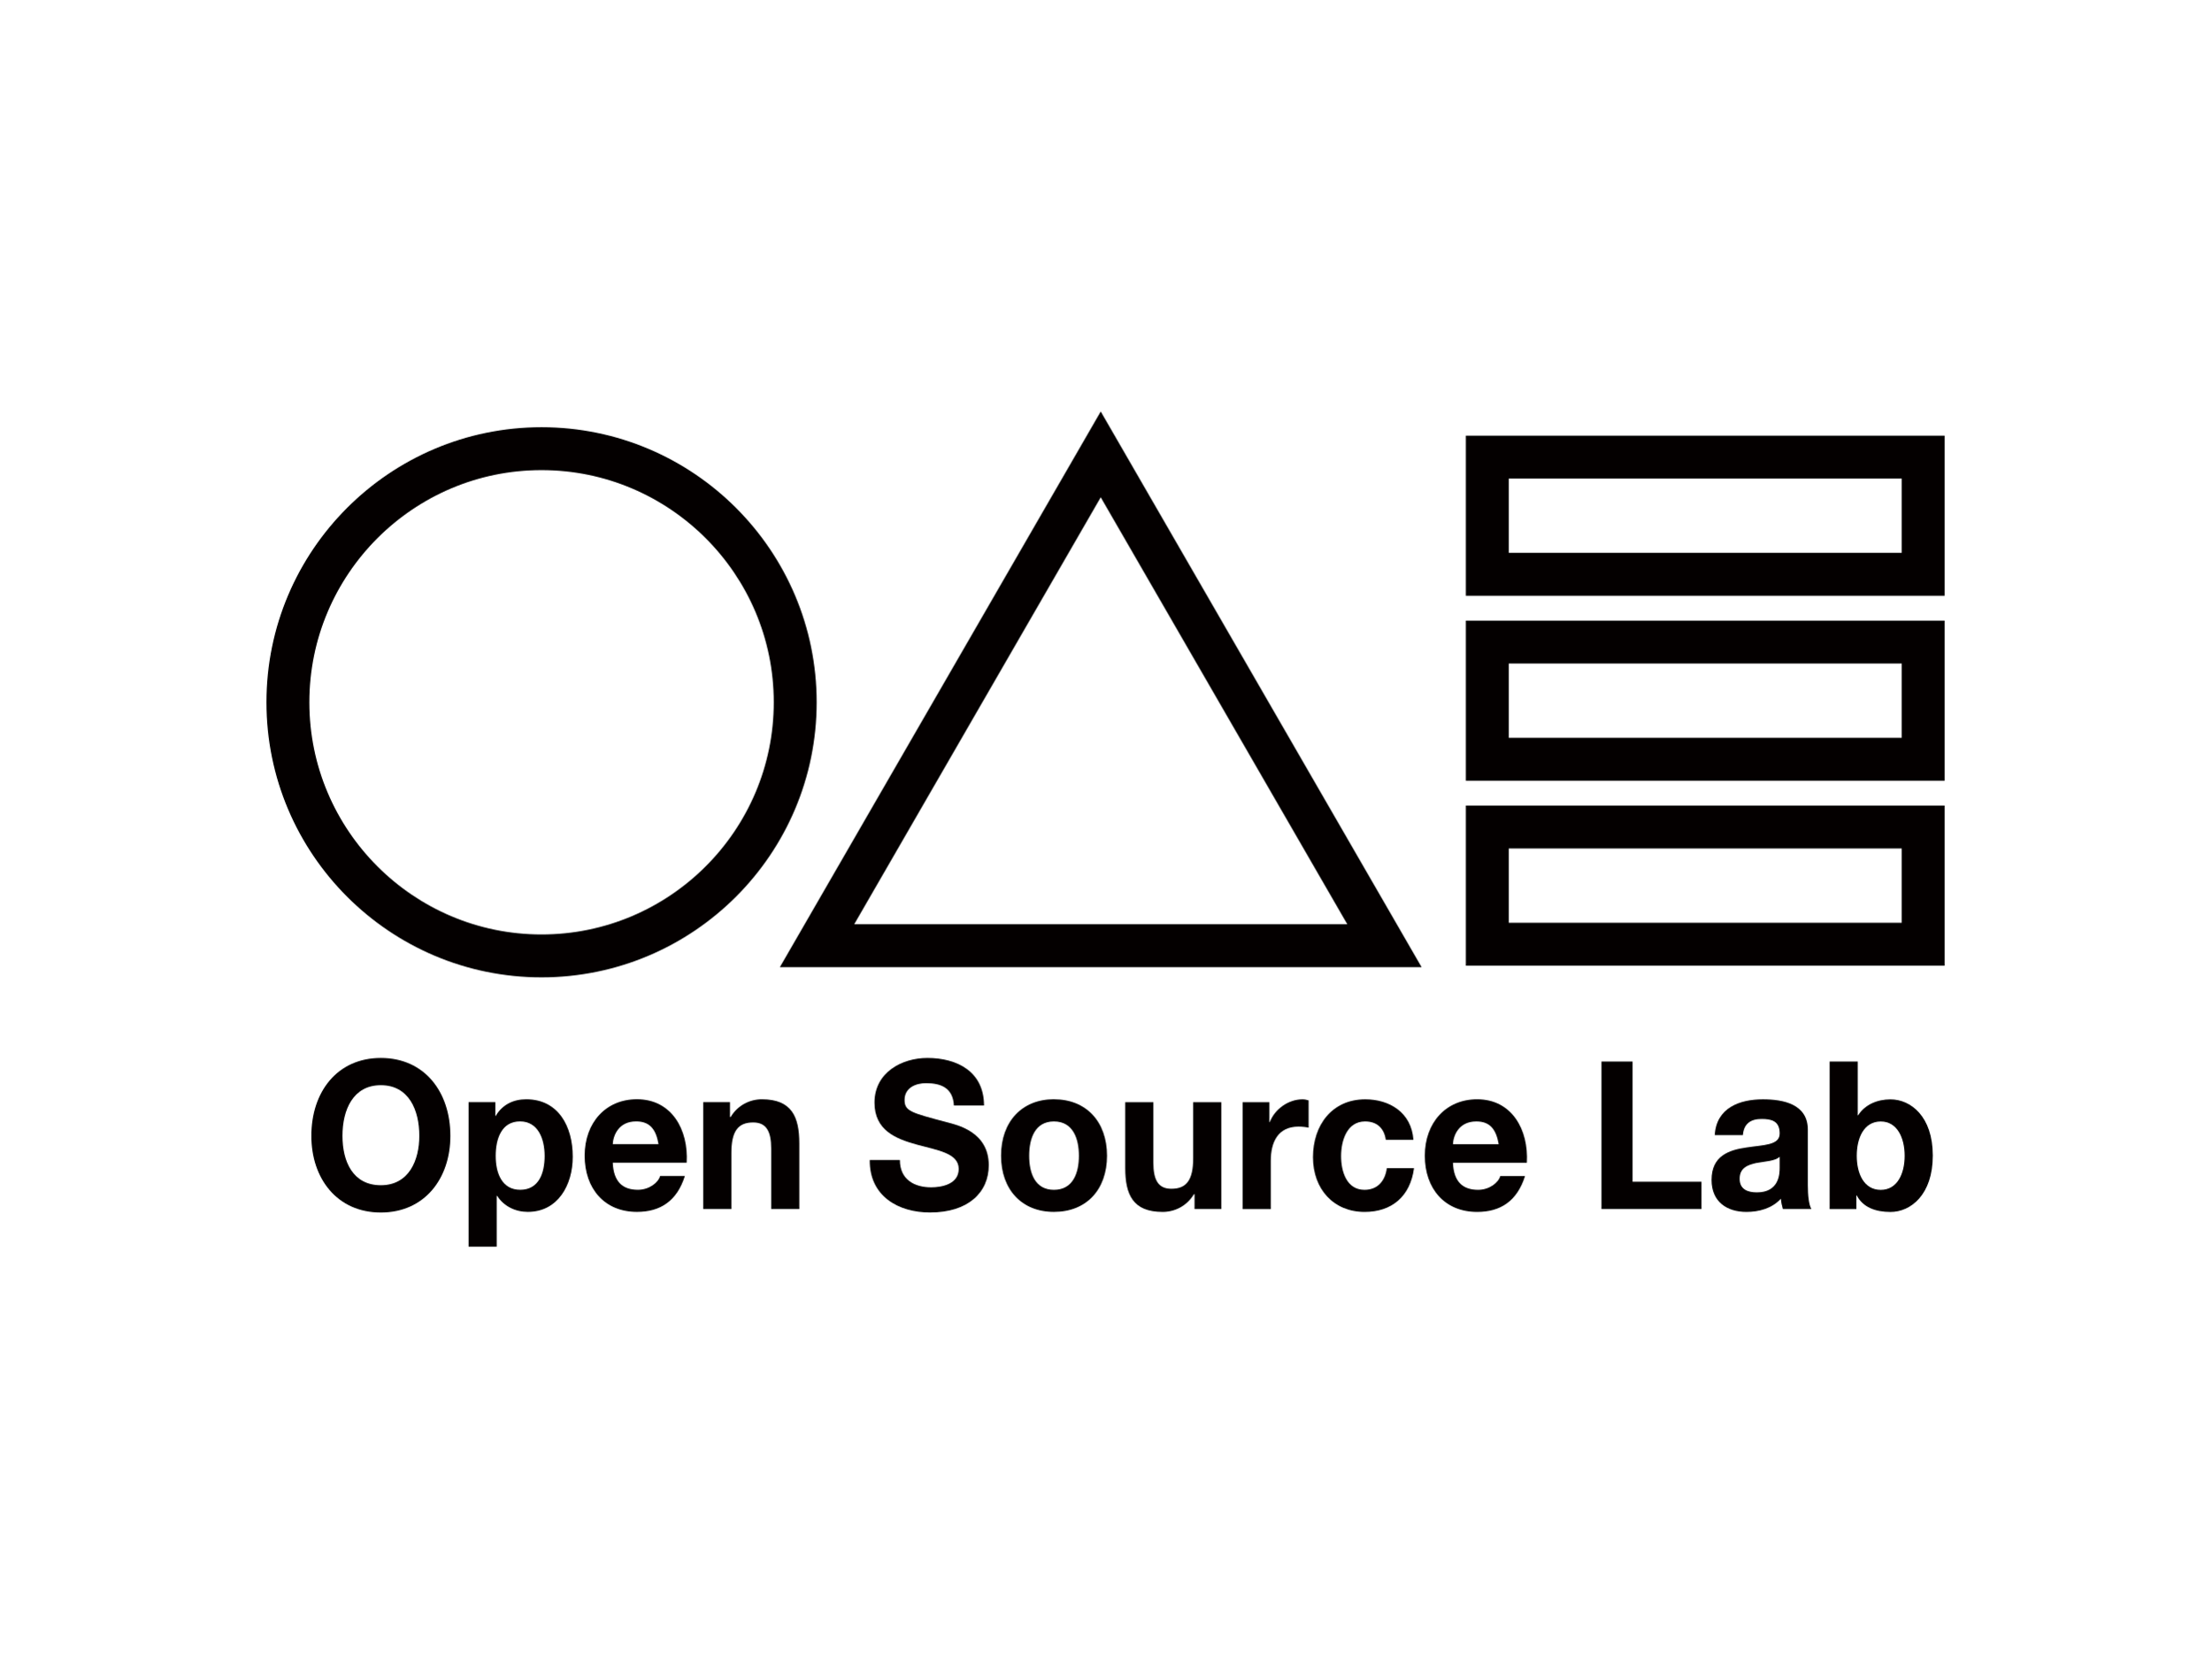
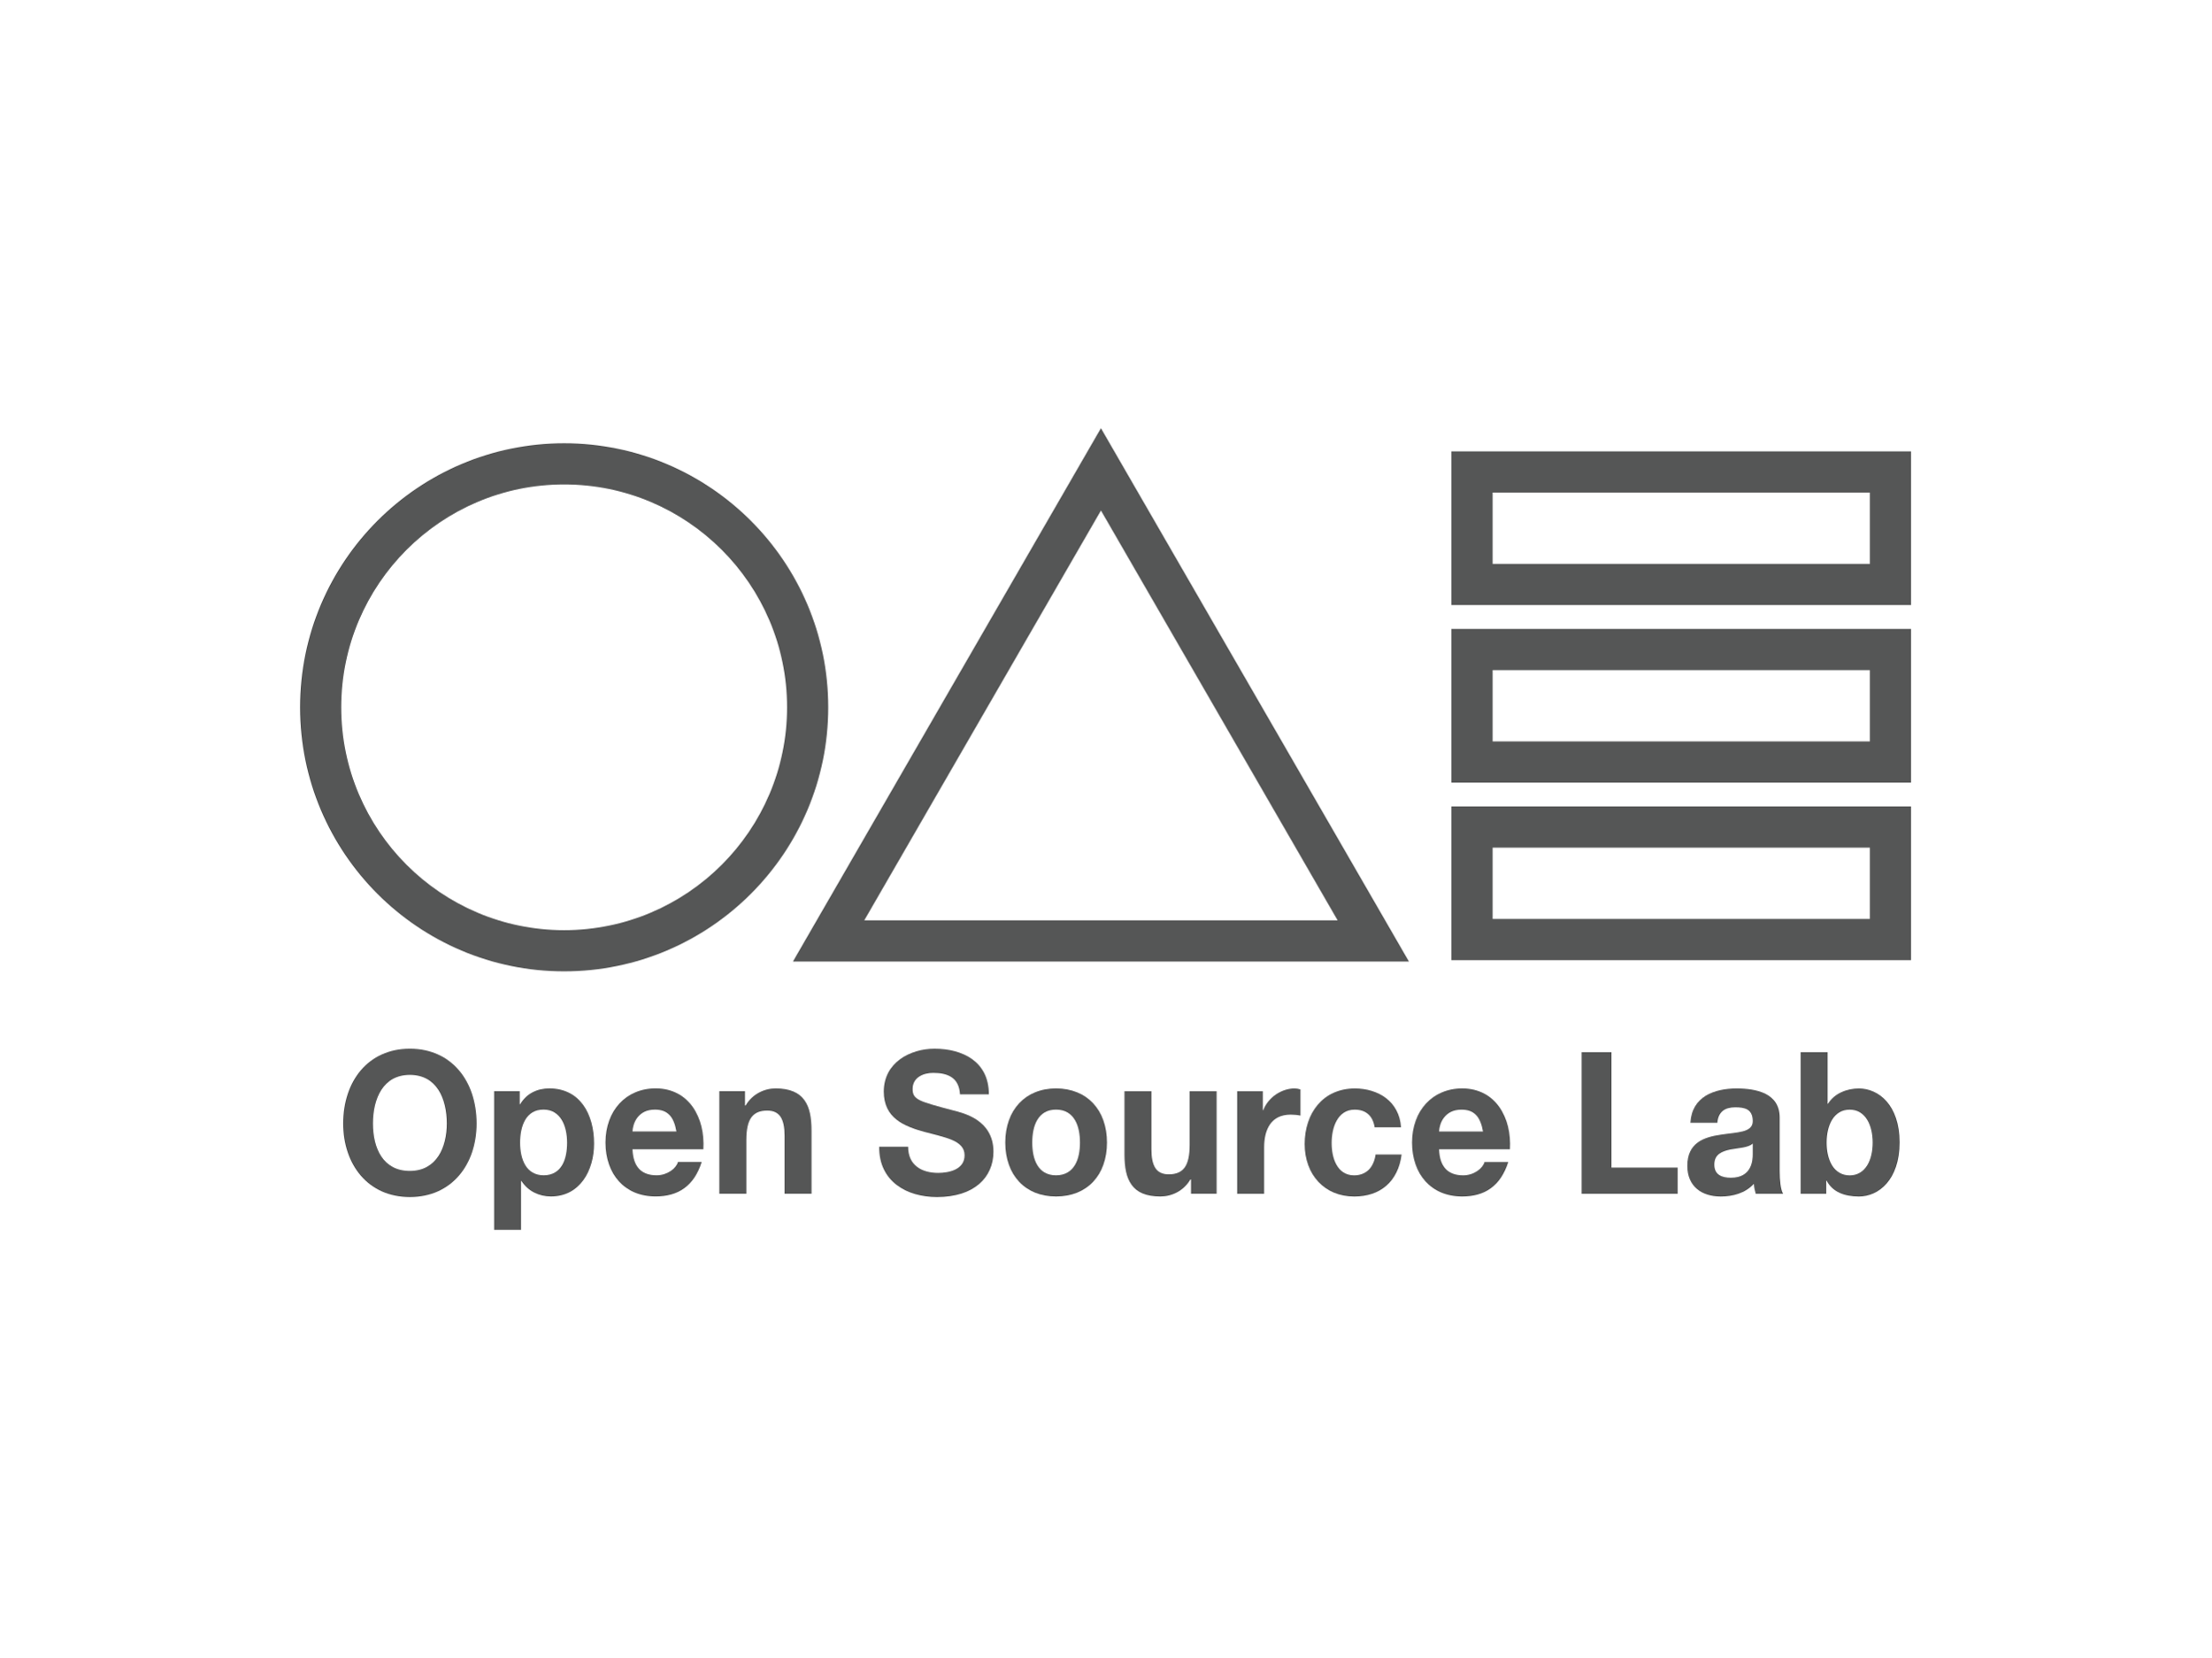
- <svg xmlns="http://www.w3.org/2000/svg" id="_레이어_1" data-name="레이어 1" viewBox="0 0 566.93 425.2">
+ <svg xmlns="http://www.w3.org/2000/svg" id="_레이어_1" data-name="레이어 1" viewBox="0 0 1133.86 850.39">
  <defs>
    <style>
      .cls-1 {
-         fill: #040000;
+         fill: #555656;
        stroke-width: 0px;
      }
    </style>
  </defs>
  <g>
-     <path class="cls-1" d="M97.65,271.3c11.22,0,17.82,8.74,17.82,19.98,0,10.92-6.6,19.66-17.83,19.66s-17.82-8.75-17.82-19.66c0-11.23,6.6-19.98,17.83-19.98ZM97.65,303.94c7.16,0,9.85-6.36,9.85-12.67,0-6.62-2.69-12.98-9.85-12.98s-9.85,6.36-9.85,12.98,2.69,12.67,9.85,12.67Z" />
-     <path class="cls-1" d="M120.14,282.64h6.86v3.5h.1c1.73-2.91,4.57-4.24,7.82-4.24,8.23,0,11.93,6.94,11.93,14.73,0,7.31-3.86,14.15-11.53,14.15-3.15,0-6.14-1.43-7.87-4.13h-.1v13.04h-7.21s0-37.04,0-37.04ZM139.64,296.42c0-4.35-1.68-8.85-6.3-8.85-4.72,0-6.25,4.4-6.25,8.85s1.62,8.69,6.3,8.69c4.72,0,6.25-4.24,6.25-8.69Z" />
-     <path class="cls-1" d="M157.11,298.17c.2,4.77,2.44,6.94,6.45,6.94,2.89,0,5.23-1.85,5.69-3.55h6.35c-2.03,6.47-6.35,9.22-12.29,9.22-8.28,0-13.41-5.94-13.41-14.42s5.43-14.47,13.41-14.47c8.94,0,13.25,7.84,12.75,16.27h-18.94ZM168.84,293.4c-.66-3.82-2.23-5.83-5.74-5.83-4.57,0-5.89,3.71-5.99,5.83h11.73Z" />
-     <path class="cls-1" d="M180.31,282.64h6.86v3.82h.15c1.83-3.07,4.98-4.56,8.02-4.56,7.67,0,9.6,4.5,9.6,11.29v16.85s-7.21,0-7.21,0v-15.47c0-4.5-1.27-6.73-4.62-6.73-3.91,0-5.59,2.28-5.59,7.84v14.36h-7.21v-27.4Z" />
-     <path class="cls-1" d="M230.73,297.48c0,5.03,3.76,7,8.02,7,2.79,0,7.06-.85,7.06-4.72,0-4.08-5.43-4.77-10.77-6.25-5.38-1.48-10.82-3.66-10.82-10.76,0-7.74,7.01-11.45,13.56-11.45,7.57,0,14.52,3.45,14.52,12.19h-7.72c-.25-4.56-3.35-5.72-7.16-5.72-2.54,0-5.48,1.11-5.49,4.29,0,2.91,1.73,3.29,10.82,5.72,2.64.69,10.77,2.44,10.77,11.02,0,6.94-5.23,12.14-15.08,12.13-8.02,0-15.54-4.13-15.44-13.46h7.72Z" />
-     <path class="cls-1" d="M270.23,281.9c8.28,0,13.61,5.72,13.61,14.47s-5.33,14.41-13.61,14.41c-8.23,0-13.56-5.72-13.56-14.42s5.33-14.47,13.56-14.47ZM270.23,305.12c4.93,0,6.4-4.4,6.4-8.74s-1.47-8.8-6.4-8.8c-4.88,0-6.35,4.4-6.35,8.8s1.47,8.74,6.35,8.74Z" />
-     <path class="cls-1" d="M313.14,310.05h-6.86s0-3.82,0-3.82h-.15c-1.83,3.07-4.98,4.56-8.02,4.56-7.67,0-9.6-4.5-9.6-11.29v-16.85h7.21v15.47c0,4.5,1.27,6.73,4.62,6.73,3.91,0,5.59-2.28,5.59-7.84v-14.36h7.21s0,27.4,0,27.4Z" />
-     <path class="cls-1" d="M318.62,282.65h6.86v5.09h.1c1.32-3.44,4.88-5.83,8.38-5.83.51,0,1.12.11,1.57.27v7c-.66-.16-1.73-.27-2.59-.27-5.28,0-7.11,3.97-7.11,8.8v12.35h-7.21v-27.4Z" />
-     <path class="cls-1" d="M355.33,292.3c-.46-3.07-2.34-4.72-5.33-4.72-4.62,0-6.14,4.88-6.14,8.9s1.47,8.64,5.99,8.64c3.35,0,5.28-2.23,5.74-5.56h6.96c-.92,7.26-5.74,11.23-12.65,11.23-7.92,0-13.25-5.83-13.25-14.04s4.88-14.84,13.41-14.84c6.2,0,11.88,3.39,12.34,10.39h-7.06Z" />
-     <path class="cls-1" d="M372.54,298.18c.2,4.77,2.44,6.94,6.45,6.94,2.89,0,5.23-1.85,5.69-3.55h6.35c-2.03,6.47-6.35,9.22-12.29,9.22-8.28,0-13.41-5.94-13.41-14.42s5.43-14.47,13.41-14.47c8.94,0,13.25,7.84,12.75,16.27h-18.94ZM384.27,293.41c-.66-3.82-2.23-5.83-5.74-5.83-4.57,0-5.89,3.71-5.99,5.83h11.73Z" />
-     <path class="cls-1" d="M410.62,272.21h7.97s0,30.84,0,30.84h17.67s0,7,0,7h-25.64s0-37.84,0-37.84Z" />
-     <path class="cls-1" d="M439.67,291.08c.41-7.05,6.45-9.17,12.34-9.17,5.23,0,11.53,1.22,11.53,7.79v14.26c0,2.49.25,4.98.91,6.09h-7.31c-.25-.85-.46-1.75-.51-2.65-2.29,2.49-5.64,3.39-8.84,3.39-4.98,0-8.94-2.6-8.94-8.21,0-6.2,4.47-7.68,8.94-8.32,4.42-.69,8.53-.53,8.53-3.6,0-3.23-2.13-3.71-4.67-3.71-2.74,0-4.52,1.17-4.77,4.13h-7.21ZM456.32,296.65c-1.22,1.11-3.76,1.17-5.99,1.59-2.23.48-4.27,1.27-4.27,4.03s2.08,3.5,4.42,3.5c5.64,0,5.84-4.66,5.84-6.31v-2.81Z" />
-     <path class="cls-1" d="M469.12,272.22h7.21s0,13.78,0,13.78h.1c1.78-2.81,5.03-4.08,8.28-4.08,5.23,0,10.87,4.4,10.87,14.41s-5.64,14.47-10.87,14.47c-3.86,0-7.06-1.22-8.63-4.24h-.1v3.5h-6.86s0-37.84,0-37.84ZM482.22,287.59c-4.27,0-6.14,4.19-6.14,8.8s1.88,8.74,6.14,8.74c4.27,0,6.14-4.19,6.14-8.74s-1.88-8.8-6.14-8.8Z" />
+     <path class="cls-1" d="M210.18,537.89c21.55,0,34.22,16.79,34.22,38.36,0,20.96-12.68,37.75-34.22,37.75-21.55,0-34.22-16.79-34.22-37.75,0-21.57,12.68-38.36,34.22-38.36ZM210.18,600.57c13.75,0,18.91-12.21,18.91-24.32,0-12.72-5.17-24.93-18.91-24.93-13.75,0-18.92,12.21-18.92,24.93s5.17,24.32,18.91,24.32Z" />
+     <path class="cls-1" d="M253.36,559.67h13.16v6.72h.19c3.31-5.6,8.78-8.14,15.02-8.14,15.79,0,22.91,13.33,22.91,28.29,0,14.04-7.41,27.16-22.13,27.16-6.04,0-11.8-2.75-15.11-7.94h-.19v25.03h-13.84s0-71.12,0-71.12ZM290.8,586.12c0-8.34-3.22-16.99-12.09-16.99-9.07,0-11.99,8.44-11.99,16.99s3.12,16.69,12.09,16.69c9.07,0,11.99-8.14,11.99-16.69Z" />
+     <path class="cls-1" d="M324.33,589.48c.39,9.16,4.68,13.33,12.38,13.33,5.56,0,10.04-3.56,10.92-6.82h12.19c-3.9,12.41-12.19,17.7-23.6,17.7-15.89,0-25.74-11.4-25.74-27.68s10.43-27.78,25.74-27.77c17.16,0,25.44,15.06,24.47,31.24h-36.37ZM346.85,580.33c-1.27-7.33-4.29-11.19-11.02-11.19-8.77,0-11.31,7.12-11.5,11.19h22.52Z" />
+     <path class="cls-1" d="M368.88,559.68h13.16v7.33h.29c3.51-5.9,9.56-8.75,15.41-8.75,14.72,0,18.42,8.65,18.42,21.67v32.35s-13.85,0-13.85,0v-29.71c0-8.65-2.44-12.92-8.87-12.92-7.51,0-10.72,4.37-10.72,15.06v27.57h-13.85v-52.6Z" />
+     <path class="cls-1" d="M465.68,588.17c0,9.67,7.21,13.43,15.4,13.43,5.36,0,13.55-1.63,13.55-9.05,0-7.83-10.43-9.16-20.67-12.01-10.33-2.85-20.77-7.02-20.77-20.66,0-14.85,13.46-21.98,26.03-21.98,14.53,0,27.88,6.61,27.88,23.4h-14.82c-.49-8.75-6.43-10.99-13.75-10.99-4.87,0-10.53,2.14-10.53,8.24,0,5.6,3.31,6.31,20.77,10.99,5.07,1.32,20.67,4.68,20.67,21.16,0,13.33-10.04,23.3-28.96,23.3-15.4,0-29.83-7.94-29.64-25.84h14.82Z" />
+     <path class="cls-1" d="M541.53,558.26c15.89,0,26.13,10.99,26.13,27.78s-10.24,27.67-26.13,27.67c-15.79,0-26.03-10.99-26.03-27.68s10.24-27.78,26.03-27.77ZM541.53,602.82c9.46,0,12.28-8.45,12.28-16.79s-2.83-16.89-12.28-16.89c-9.36,0-12.19,8.44-12.19,16.89s2.83,16.79,12.19,16.79Z" />
+     <path class="cls-1" d="M623.9,612.29h-13.16s0-7.33,0-7.33h-.29c-3.51,5.9-9.56,8.75-15.41,8.75-14.72,0-18.42-8.65-18.42-21.67v-32.35h13.84v29.71c0,8.65,2.44,12.92,8.87,12.92,7.51,0,10.72-4.38,10.72-15.06v-27.57h13.84s0,52.6,0,52.6Z" />
+     <path class="cls-1" d="M634.42,559.69h13.16v9.77h.19c2.53-6.61,9.36-11.19,16.09-11.19.97,0,2.14.2,3.02.51v13.43c-1.27-.31-3.31-.51-4.97-.51-10.14,0-13.65,7.63-13.65,16.89v23.71h-13.85v-52.6Z" />
+     <path class="cls-1" d="M704.91,578.21c-.88-5.9-4.48-9.05-10.24-9.05-8.87,0-11.8,9.36-11.8,17.09s2.83,16.58,11.5,16.59c6.43,0,10.14-4.27,11.02-10.68h13.36c-1.76,13.94-11.02,21.57-24.28,21.57-15.21,0-25.44-11.19-25.44-26.96s9.36-28.49,25.74-28.49c11.89,0,22.81,6.51,23.69,19.94h-13.55Z" />
+     <path class="cls-1" d="M737.95,589.5c.39,9.16,4.68,13.33,12.38,13.33,5.56,0,10.04-3.56,10.92-6.82h12.19c-3.9,12.41-12.19,17.7-23.6,17.7-15.89,0-25.74-11.4-25.74-27.68s10.43-27.78,25.74-27.77c17.16,0,25.44,15.06,24.47,31.24h-36.37ZM760.48,580.35c-1.27-7.33-4.29-11.19-11.02-11.19-8.77,0-11.31,7.12-11.5,11.19h22.52Z" />
+     <path class="cls-1" d="M811.07,539.65h15.31s0,59.22,0,59.22h33.93s0,13.43,0,13.43h-49.24s0-72.65,0-72.65Z" />
+     <path class="cls-1" d="M866.83,575.88c.78-13.53,12.38-17.6,23.69-17.6,10.04,0,22.13,2.34,22.13,14.96v27.37c0,4.78.49,9.56,1.75,11.7h-14.04c-.49-1.63-.88-3.36-.97-5.09-4.39,4.78-10.82,6.51-16.96,6.51-9.55,0-17.16-4.99-17.16-15.77,0-11.9,8.58-14.75,17.16-15.97,8.48-1.32,16.38-1.02,16.38-6.92,0-6.21-4.09-7.12-8.97-7.12-5.26,0-8.68,2.24-9.16,7.94h-13.84ZM898.8,586.56c-2.34,2.14-7.21,2.24-11.5,3.05-4.29.91-8.19,2.44-8.19,7.73s4,6.72,8.48,6.72c10.82,0,11.21-8.95,11.21-12.11v-5.39Z" />
+     <path class="cls-1" d="M923.37,539.66h13.84s0,26.45,0,26.45h.19c3.41-5.39,9.65-7.83,15.89-7.83,10.04,0,20.86,8.45,20.86,27.67s-10.82,27.78-20.87,27.78c-7.41,0-13.55-2.34-16.57-8.14h-.19v6.72h-13.16s0-72.65,0-72.65ZM948.52,569.17c-8.19,0-11.8,8.04-11.8,16.89s3.61,16.79,11.8,16.79c8.19,0,11.8-8.04,11.8-16.79s-3.61-16.89-11.8-16.89Z" />
  </g>
  <g>
-     <path class="cls-1" d="M138.85,250.63c-38.9,0-70.54-31.64-70.54-70.54s31.64-70.54,70.54-70.54,70.54,31.64,70.54,70.54-31.64,70.54-70.54,70.54ZM138.85,120.55c-32.83,0-59.54,26.71-59.54,59.54s26.71,59.54,59.54,59.54,59.54-26.71,59.54-59.54-26.71-59.54-59.54-59.54Z" />
-     <path class="cls-1" d="M364.5,248.01h-164.54l82.27-142.49,82.27,142.49ZM219.02,237.01h126.43l-63.22-109.49-63.21,109.49Z" />
+     <path class="cls-1" d="M289.29,498.21c-74.68,0-135.43-60.75-135.43-135.43s60.76-135.43,135.43-135.43,135.43,60.75,135.43,135.43-60.76,135.43-135.43,135.43ZM289.29,248.47c-63.03,0-114.31,51.28-114.31,114.31s51.28,114.31,114.31,114.31,114.31-51.28,114.31-114.31-51.28-114.31-114.31-114.31Z" />
+     <path class="cls-1" d="M722.51,493.18h-315.9l157.95-273.57,157.95,273.57ZM443.2,472.06h242.74l-121.37-210.22-121.37,210.22Z" />
    <g>
-       <path class="cls-1" d="M498.61,247.63h-122.76v-41.05h122.76v41.05ZM386.85,236.63h100.76v-19.05h-100.76v19.05Z" />
-       <path class="cls-1" d="M498.61,200.2h-122.76v-41.05h122.76v41.05ZM386.85,189.2h100.76v-19.05h-100.76v19.05Z" />
-       <path class="cls-1" d="M498.61,152.77h-122.76v-41.05h122.76v41.05ZM386.85,141.77h100.76v-19.05h-100.76v19.05Z" />
+       <path class="cls-1" d="M980,492.46h-235.7v-78.82h235.7v78.82ZM765.42,471.34h193.46v-36.58h-193.46v36.58Z" />
+       <path class="cls-1" d="M980,401.4h-235.7v-78.82h235.7v78.82ZM765.42,380.28h193.46v-36.58h-193.46v36.58Z" />
+       <path class="cls-1" d="M980,310.34h-235.7v-78.82h235.7v78.82ZM765.42,289.22h193.46v-36.58h-193.46v36.58Z" />
    </g>
  </g>
</svg>
